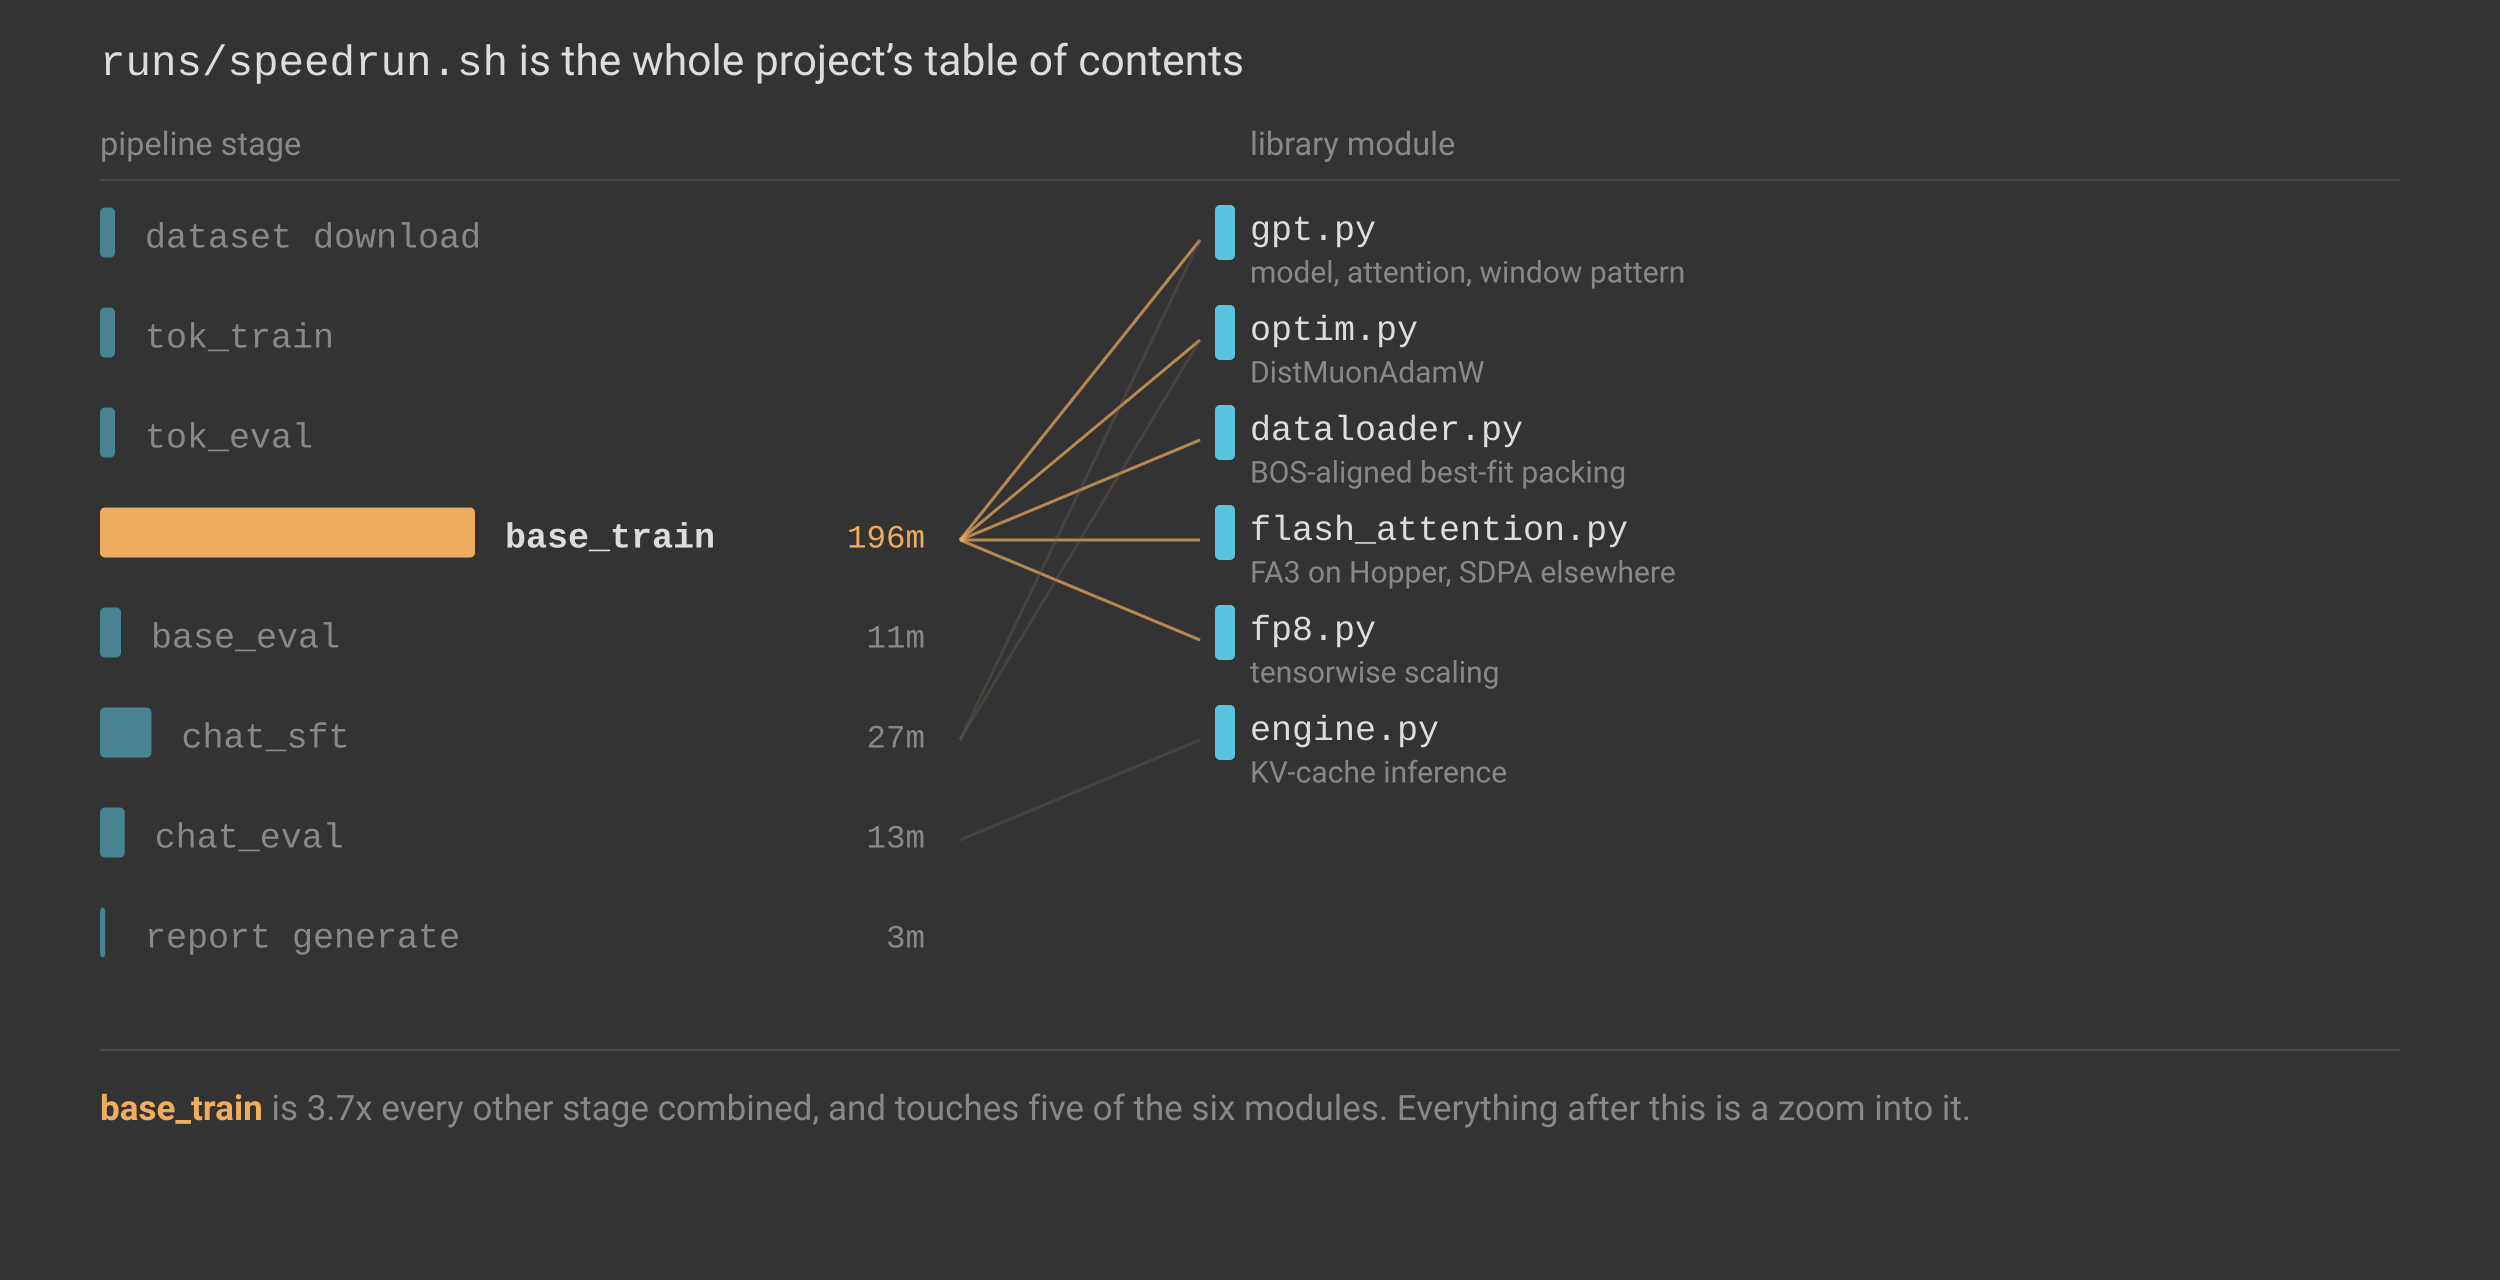
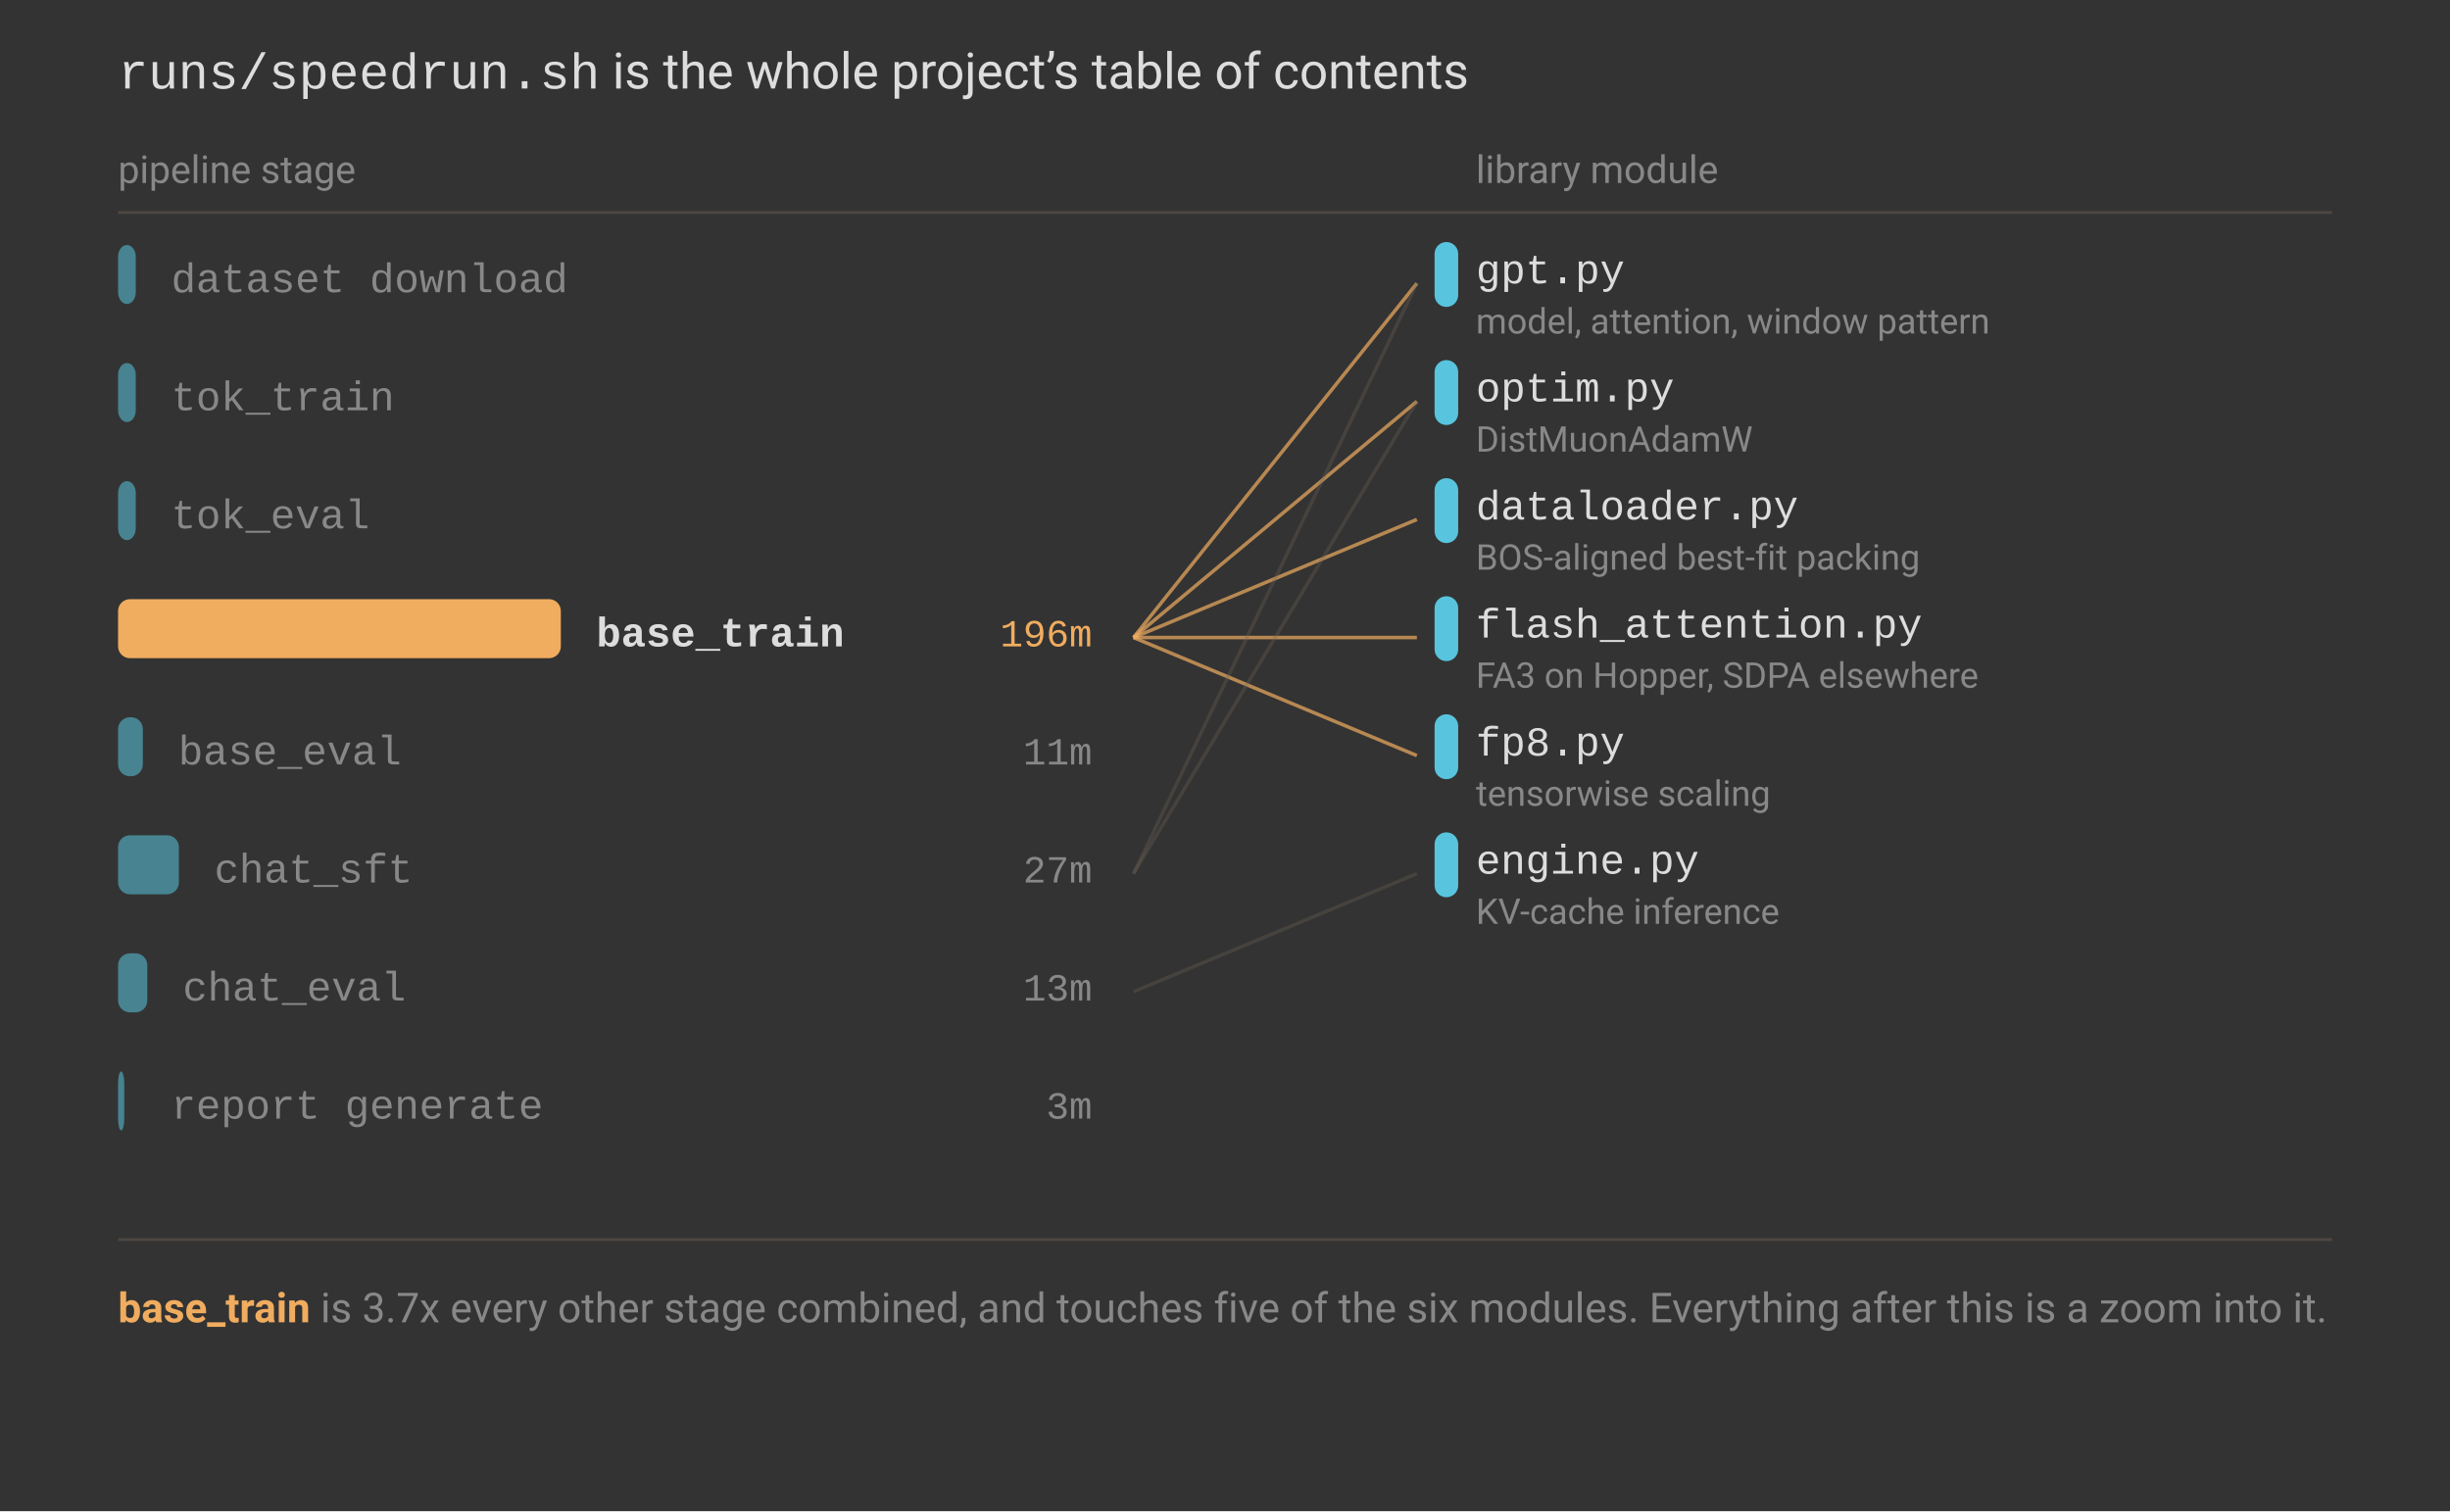
- <svg xmlns="http://www.w3.org/2000/svg" viewBox="0 0 1000 512" font-family="-apple-system,BlinkMacSystemFont,'Segoe UI',Roboto,Helvetica,Arial,sans-serif" role="img" aria-label="The NanoChat repo: speedrun.sh stages on the left, library modules on the right. Base training dominates.">
-   <rect width="1000" height="512" fill="#333333" />
+ <svg xmlns="http://www.w3.org/2000/svg" width="830" height="512" viewBox="0 0 830 512" font-family="-apple-system,BlinkMacSystemFont,'Segoe UI',Roboto,Helvetica,Arial,sans-serif" role="img" aria-label="The NanoChat repo: speedrun.sh stages on the left, library modules on the right. Base training dominates.">
+   <rect width="830" height="512" fill="#333333" />
  <text x="40" y="30" font-size="17" fill="#DDDDDD">
    <tspan font-family="ui-monospace,SFMono-Regular,Consolas,'Liberation Mono',Menlo,monospace">runs/speedrun.sh</tspan> is the whole project’s table of contents</text>
  <text x="40.0" y="62.0" font-size="13" fill="#888888" text-anchor="start">pipeline stage</text>
  <text x="500.0" y="62.0" font-size="13" fill="#888888" text-anchor="start">library module</text>
-   <line x1="40.0" y1="72.0" x2="960.0" y2="72.0" stroke="#736357" stroke-width="1" opacity="0.4" />
-   <rect x="486.0" y="82.0" width="8.0" height="22.0" rx="2" fill="#58C4DD" />
+   <line x1="40.0" y1="72.0" x2="790.0" y2="72.0" stroke="#736357" stroke-width="1" opacity="0.4" />
+   <rect x="486.0" y="82.0" width="8.0" height="22.0" rx="4" fill="#58C4DD" />
  <text x="500.0" y="96.0" font-size="14" fill="#DDDDDD" text-anchor="start" font-family="ui-monospace,SFMono-Regular,Consolas,'Liberation Mono',Menlo,monospace">gpt.py</text>
  <text x="500.0" y="113.0" font-size="12" fill="#888888" text-anchor="start">model, attention, window pattern</text>
-   <rect x="486.0" y="122.0" width="8.0" height="22.0" rx="2" fill="#58C4DD" />
+   <rect x="486.0" y="122.0" width="8.0" height="22.0" rx="4" fill="#58C4DD" />
  <text x="500.0" y="136.0" font-size="14" fill="#DDDDDD" text-anchor="start" font-family="ui-monospace,SFMono-Regular,Consolas,'Liberation Mono',Menlo,monospace">optim.py</text>
  <text x="500.0" y="153.0" font-size="12" fill="#888888" text-anchor="start">DistMuonAdamW</text>
-   <rect x="486.0" y="162.0" width="8.0" height="22.0" rx="2" fill="#58C4DD" />
+   <rect x="486.0" y="162.0" width="8.0" height="22.0" rx="4" fill="#58C4DD" />
  <text x="500.0" y="176.0" font-size="14" fill="#DDDDDD" text-anchor="start" font-family="ui-monospace,SFMono-Regular,Consolas,'Liberation Mono',Menlo,monospace">dataloader.py</text>
  <text x="500.0" y="193.0" font-size="12" fill="#888888" text-anchor="start">BOS-aligned best-fit packing</text>
-   <rect x="486.0" y="202.0" width="8.0" height="22.0" rx="2" fill="#58C4DD" />
+   <rect x="486.0" y="202.0" width="8.0" height="22.0" rx="4" fill="#58C4DD" />
  <text x="500.0" y="216.0" font-size="14" fill="#DDDDDD" text-anchor="start" font-family="ui-monospace,SFMono-Regular,Consolas,'Liberation Mono',Menlo,monospace">flash_attention.py</text>
  <text x="500.0" y="233.0" font-size="12" fill="#888888" text-anchor="start">FA3 on Hopper, SDPA elsewhere</text>
-   <rect x="486.0" y="242.0" width="8.0" height="22.0" rx="2" fill="#58C4DD" />
+   <rect x="486.0" y="242.0" width="8.0" height="22.0" rx="4" fill="#58C4DD" />
  <text x="500.0" y="256.0" font-size="14" fill="#DDDDDD" text-anchor="start" font-family="ui-monospace,SFMono-Regular,Consolas,'Liberation Mono',Menlo,monospace">fp8.py</text>
  <text x="500.0" y="273.0" font-size="12" fill="#888888" text-anchor="start">tensorwise scaling</text>
-   <rect x="486.0" y="282.0" width="8.0" height="22.0" rx="2" fill="#58C4DD" />
+   <rect x="486.0" y="282.0" width="8.0" height="22.0" rx="4" fill="#58C4DD" />
  <text x="500.0" y="296.0" font-size="14" fill="#DDDDDD" text-anchor="start" font-family="ui-monospace,SFMono-Regular,Consolas,'Liberation Mono',Menlo,monospace">engine.py</text>
  <text x="500.0" y="313.0" font-size="12" fill="#888888" text-anchor="start">KV-cache inference</text>
-   <rect x="40.0" y="83.0" width="6.0" height="20.0" rx="2" fill="#58C4DD" opacity="0.55" />
+   <rect x="40.0" y="83.0" width="6.0" height="20.0" rx="4" fill="#58C4DD" opacity="0.55" />
  <text x="58.0" y="99.0" font-size="14" fill="#888888" text-anchor="start" font-family="ui-monospace,SFMono-Regular,Consolas,'Liberation Mono',Menlo,monospace">dataset download</text>
-   <rect x="40.0" y="123.0" width="6.0" height="20.0" rx="2" fill="#58C4DD" opacity="0.55" />
+   <rect x="40.0" y="123.0" width="6.0" height="20.0" rx="4" fill="#58C4DD" opacity="0.55" />
  <text x="58.0" y="139.0" font-size="14" fill="#888888" text-anchor="start" font-family="ui-monospace,SFMono-Regular,Consolas,'Liberation Mono',Menlo,monospace">tok_train</text>
-   <rect x="40.0" y="163.0" width="6.0" height="20.0" rx="2" fill="#58C4DD" opacity="0.55" />
+   <rect x="40.0" y="163.0" width="6.0" height="20.0" rx="4" fill="#58C4DD" opacity="0.55" />
  <text x="58.0" y="179.0" font-size="14" fill="#888888" text-anchor="start" font-family="ui-monospace,SFMono-Regular,Consolas,'Liberation Mono',Menlo,monospace">tok_eval</text>
-   <rect x="40.0" y="203.0" width="150.0" height="20.0" rx="2" fill="#F0AC5F" opacity="1.0" />
+   <rect x="40.0" y="203.0" width="150.0" height="20.0" rx="4" fill="#F0AC5F" opacity="1.0" />
  <text x="202.0" y="219.0" font-size="14" fill="#DDDDDD" text-anchor="start" font-weight="600" font-family="ui-monospace,SFMono-Regular,Consolas,'Liberation Mono',Menlo,monospace">base_train</text>
  <text x="370.0" y="219.0" font-size="13" fill="#F0AC5F" text-anchor="end" font-family="ui-monospace,SFMono-Regular,Consolas,'Liberation Mono',Menlo,monospace">196m</text>
  <line x1="384.0" y1="216.0" x2="480.0" y2="96.0" stroke="#F0AC5F" stroke-width="1.2" opacity="0.7" />
  <line x1="384.0" y1="216.0" x2="480.0" y2="136.0" stroke="#F0AC5F" stroke-width="1.2" opacity="0.7" />
  <line x1="384.0" y1="216.0" x2="480.0" y2="176.0" stroke="#F0AC5F" stroke-width="1.2" opacity="0.7" />
  <line x1="384.0" y1="216.0" x2="480.0" y2="216.0" stroke="#F0AC5F" stroke-width="1.2" opacity="0.7" />
  <line x1="384.0" y1="216.0" x2="480.0" y2="256.0" stroke="#F0AC5F" stroke-width="1.2" opacity="0.7" />
-   <rect x="40.0" y="243.0" width="8.4" height="20.0" rx="2" fill="#58C4DD" opacity="0.55" />
+   <rect x="40.0" y="243.0" width="8.4" height="20.0" rx="4" fill="#58C4DD" opacity="0.55" />
  <text x="60.4" y="259.0" font-size="14" fill="#888888" text-anchor="start" font-family="ui-monospace,SFMono-Regular,Consolas,'Liberation Mono',Menlo,monospace">base_eval</text>
  <text x="370.0" y="259.0" font-size="13" fill="#888888" text-anchor="end" font-family="ui-monospace,SFMono-Regular,Consolas,'Liberation Mono',Menlo,monospace">11m</text>
-   <rect x="40.0" y="283.0" width="20.6" height="20.0" rx="2" fill="#58C4DD" opacity="0.55" />
+   <rect x="40.0" y="283.0" width="20.6" height="20.0" rx="4" fill="#58C4DD" opacity="0.55" />
  <text x="72.6" y="299.0" font-size="14" fill="#888888" text-anchor="start" font-family="ui-monospace,SFMono-Regular,Consolas,'Liberation Mono',Menlo,monospace">chat_sft</text>
  <text x="370.0" y="299.0" font-size="13" fill="#888888" text-anchor="end" font-family="ui-monospace,SFMono-Regular,Consolas,'Liberation Mono',Menlo,monospace">27m</text>
  <line x1="384.0" y1="296.0" x2="480.0" y2="96.0" stroke="#736357" stroke-width="1.2" opacity="0.3" />
  <line x1="384.0" y1="296.0" x2="480.0" y2="136.0" stroke="#736357" stroke-width="1.2" opacity="0.3" />
-   <rect x="40.0" y="323.0" width="9.9" height="20.0" rx="2" fill="#58C4DD" opacity="0.55" />
+   <rect x="40.0" y="323.0" width="9.9" height="20.0" rx="4" fill="#58C4DD" opacity="0.55" />
  <text x="61.9" y="339.0" font-size="14" fill="#888888" text-anchor="start" font-family="ui-monospace,SFMono-Regular,Consolas,'Liberation Mono',Menlo,monospace">chat_eval</text>
  <text x="370.0" y="339.0" font-size="13" fill="#888888" text-anchor="end" font-family="ui-monospace,SFMono-Regular,Consolas,'Liberation Mono',Menlo,monospace">13m</text>
  <line x1="384.0" y1="336.0" x2="480.0" y2="296.0" stroke="#736357" stroke-width="1.2" opacity="0.3" />
-   <rect x="40.0" y="363.0" width="2.1" height="20.0" rx="2" fill="#58C4DD" opacity="0.55" />
+   <rect x="40.0" y="363.0" width="2.1" height="20.0" rx="4" fill="#58C4DD" opacity="0.55" />
  <text x="58.0" y="379.0" font-size="14" fill="#888888" text-anchor="start" font-family="ui-monospace,SFMono-Regular,Consolas,'Liberation Mono',Menlo,monospace">report generate</text>
  <text x="370.0" y="379.0" font-size="13" fill="#888888" text-anchor="end" font-family="ui-monospace,SFMono-Regular,Consolas,'Liberation Mono',Menlo,monospace">3m</text>
-   <line x1="40.0" y1="420.0" x2="960.0" y2="420.0" stroke="#736357" stroke-width="1" opacity="0.4" />
+   <line x1="40.0" y1="420.0" x2="790.0" y2="420.0" stroke="#736357" stroke-width="1" opacity="0.4" />
  <text x="40" y="448" font-size="14" fill="#888888">
    <tspan fill="#F0AC5F" font-weight="600">base_train</tspan> is 3.7x every other stage combined, and touches five of the six modules. Everything after this is a zoom into it.</text>
</svg>
